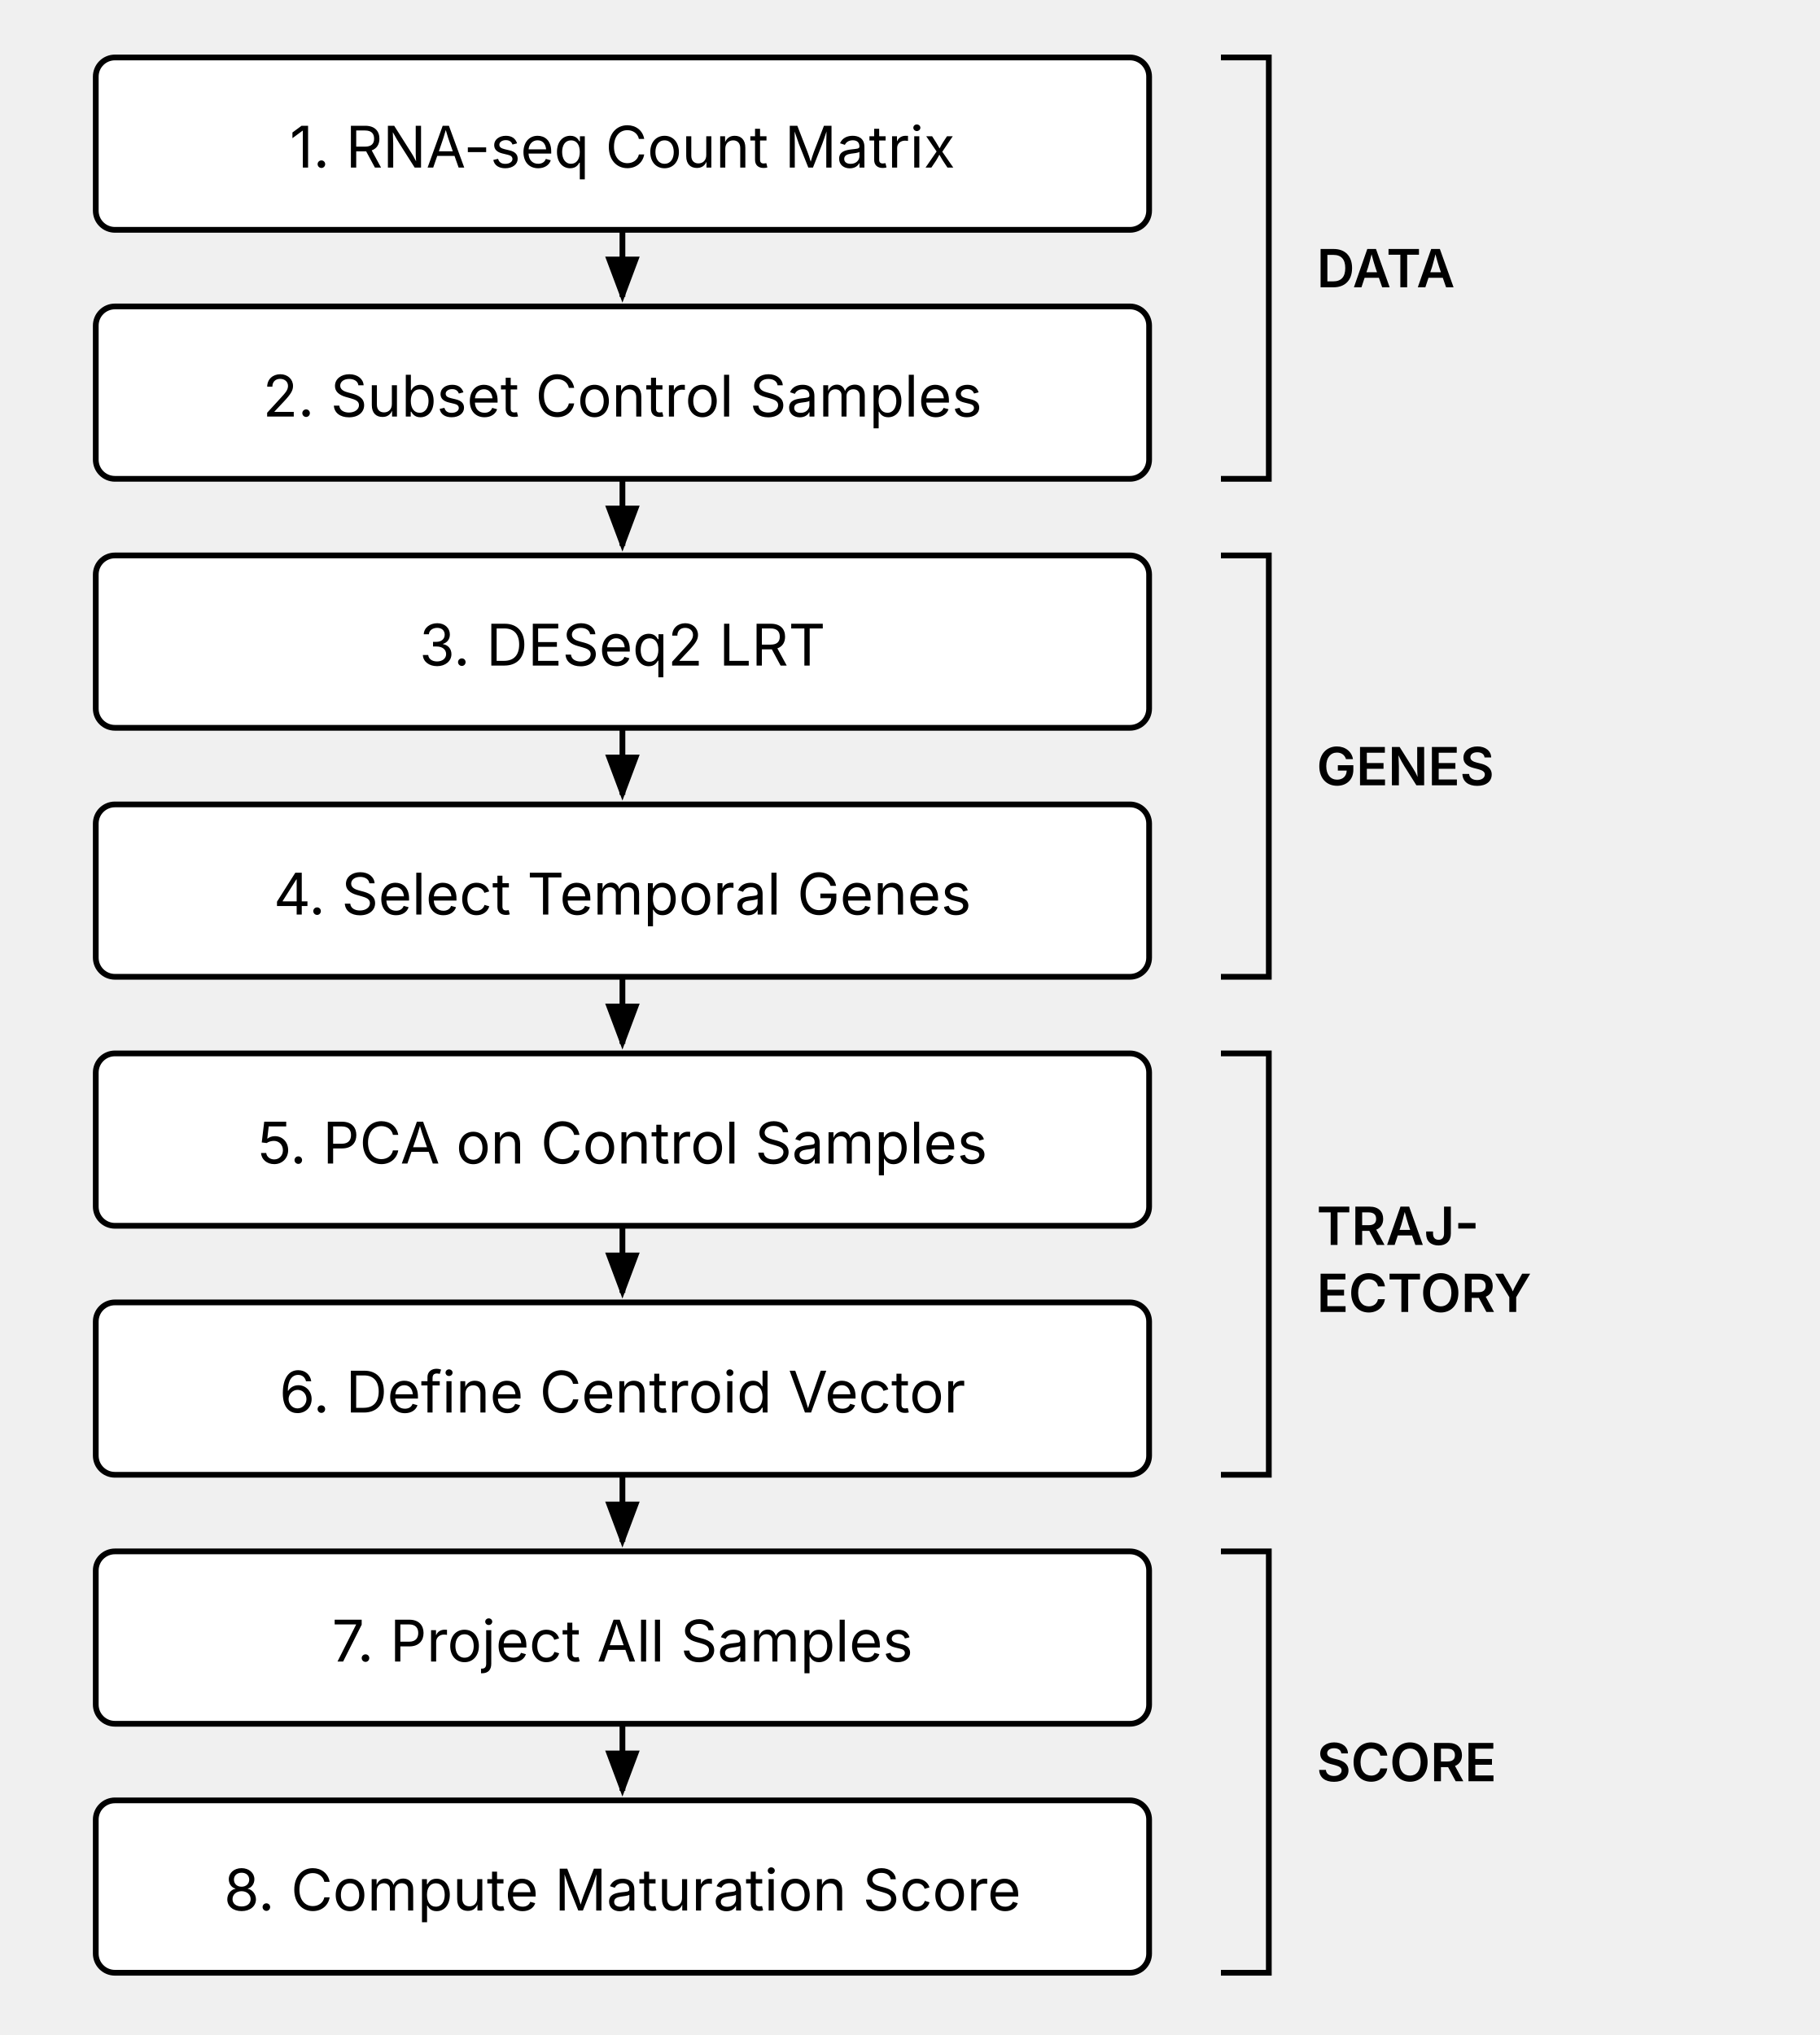
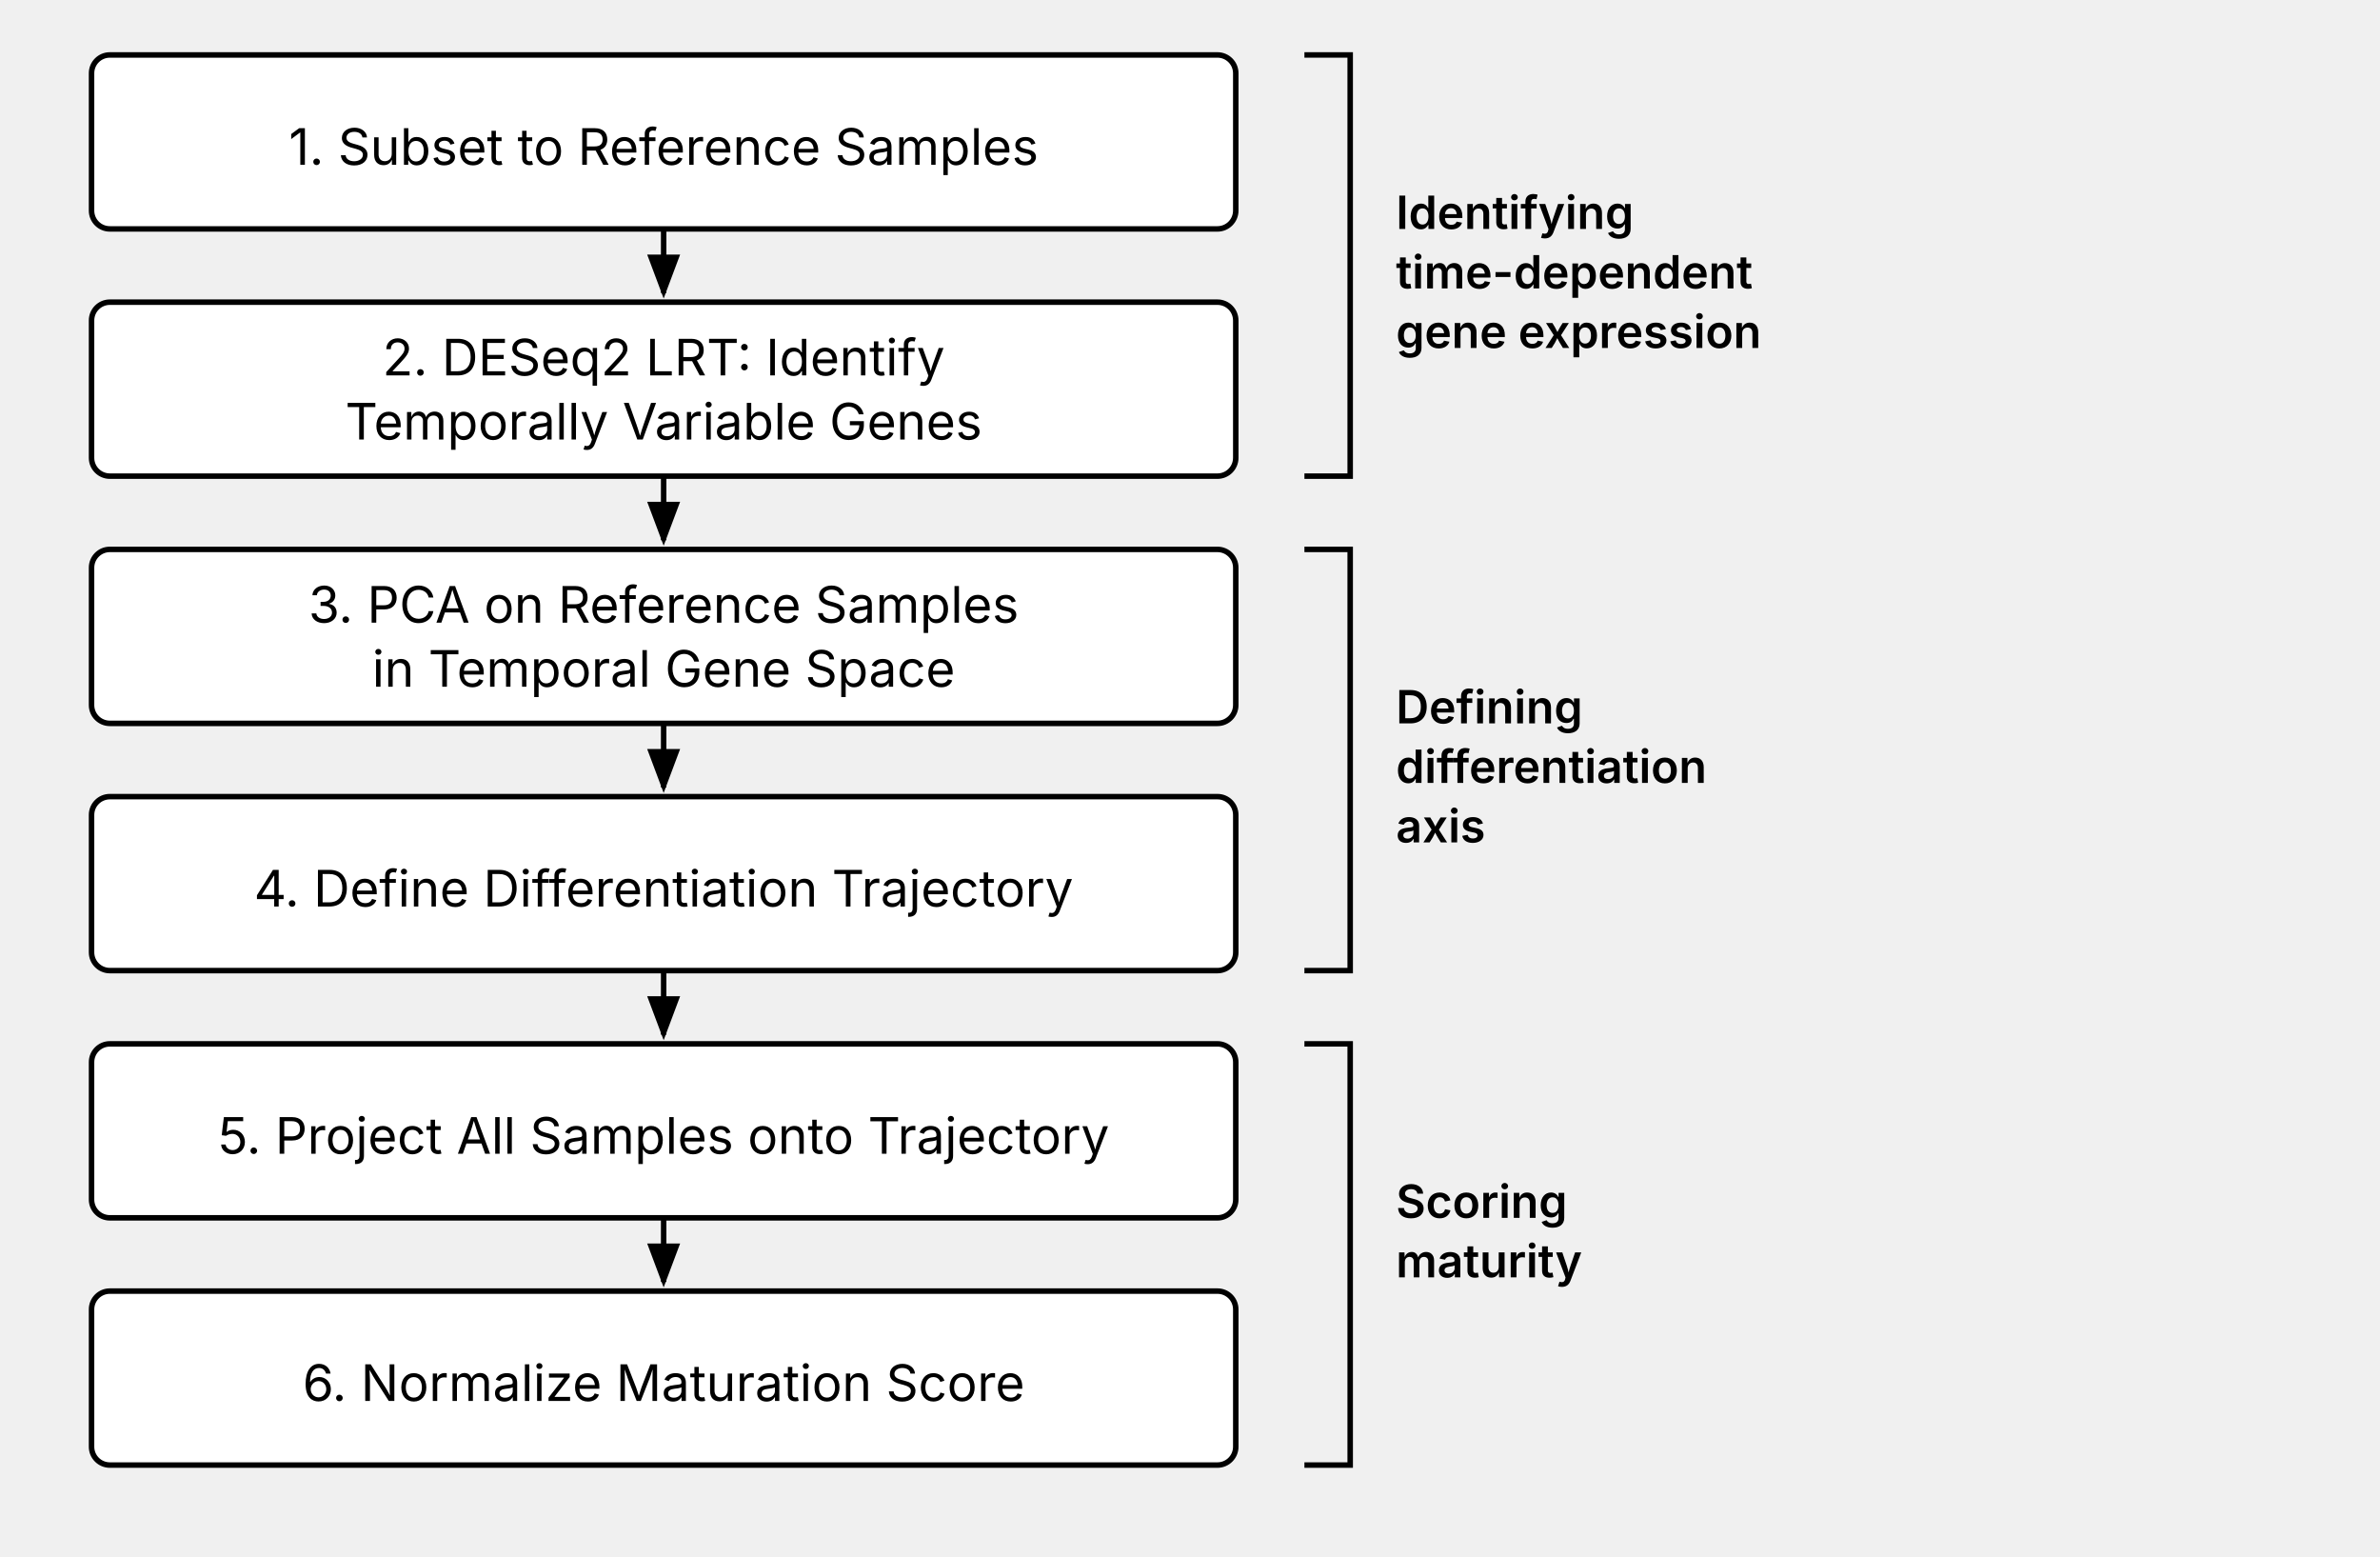
- <svg xmlns="http://www.w3.org/2000/svg" viewBox="0 0 380 425" font-family="Inter, Helvetica, Arial, sans-serif">
+ <svg xmlns="http://www.w3.org/2000/svg" viewBox="0 0 520 340" font-family="Inter, Helvetica, Arial, sans-serif">
  <defs>
    <marker id="flowArrow" markerWidth="8" markerHeight="6" refX="7" refY="3" orient="auto">
      <polygon points="0 0, 8 3, 0 6" fill="#000" />
    </marker>
  </defs>
-   <rect x="20" y="12" width="220" height="36" rx="4" fill="#fff" stroke="#000" stroke-width="1.2" />
-   <text x="130" y="35" text-anchor="middle" font-size="12" fill="#000">
-     1. RNA-seq Count Matrix
+   <rect x="20" y="12" width="250" height="38" rx="4" fill="#fff" stroke="#000" stroke-width="1.2" />
+   <text x="145" y="36" text-anchor="middle" font-size="11" fill="#000">
+     1. Subset to Reference Samples
  </text>
-   <line x1="130" y1="48" x2="130" y2="62" stroke="#000" stroke-width="1.2" marker-end="url(#flowArrow)" />
-   <rect x="20" y="64" width="220" height="36" rx="4" fill="#fff" stroke="#000" stroke-width="1.2" />
-   <text x="130" y="87" text-anchor="middle" font-size="12" fill="#000">
-     2. Subset Control Samples
+   <line x1="145" y1="50" x2="145" y2="64" stroke="#000" stroke-width="1.2" marker-end="url(#flowArrow)" />
+   <rect x="20" y="66" width="250" height="38" rx="4" fill="#fff" stroke="#000" stroke-width="1.2" />
+   <text x="145" y="82" text-anchor="middle" font-size="11" fill="#000">
+     2. DESeq2 LRT: Identify
  </text>
-   <line x1="130" y1="100" x2="130" y2="114" stroke="#000" stroke-width="1.2" marker-end="url(#flowArrow)" />
-   <rect x="20" y="116" width="220" height="36" rx="4" fill="#fff" stroke="#000" stroke-width="1.2" />
-   <text x="130" y="139" text-anchor="middle" font-size="12" fill="#000">
-     3. DESeq2 LRT
+   <text x="145" y="96" text-anchor="middle" font-size="11" fill="#000">
+     Temporally Variable Genes
  </text>
-   <line x1="130" y1="152" x2="130" y2="166" stroke="#000" stroke-width="1.2" marker-end="url(#flowArrow)" />
-   <rect x="20" y="168" width="220" height="36" rx="4" fill="#fff" stroke="#000" stroke-width="1.2" />
-   <text x="130" y="191" text-anchor="middle" font-size="12" fill="#000">
-     4. Select Temporal Genes
+   <line x1="145" y1="104" x2="145" y2="118" stroke="#000" stroke-width="1.2" marker-end="url(#flowArrow)" />
+   <rect x="20" y="120" width="250" height="38" rx="4" fill="#fff" stroke="#000" stroke-width="1.2" />
+   <text x="145" y="136" text-anchor="middle" font-size="11" fill="#000">
+     3. PCA on Reference Samples
  </text>
-   <line x1="130" y1="204" x2="130" y2="218" stroke="#000" stroke-width="1.2" marker-end="url(#flowArrow)" />
-   <rect x="20" y="220" width="220" height="36" rx="4" fill="#fff" stroke="#000" stroke-width="1.2" />
-   <text x="130" y="243" text-anchor="middle" font-size="12" fill="#000">
-     5. PCA on Control Samples
+   <text x="145" y="150" text-anchor="middle" font-size="11" fill="#000">
+     in Temporal Gene Space
  </text>
-   <line x1="130" y1="256" x2="130" y2="270" stroke="#000" stroke-width="1.2" marker-end="url(#flowArrow)" />
-   <rect x="20" y="272" width="220" height="36" rx="4" fill="#fff" stroke="#000" stroke-width="1.2" />
-   <text x="130" y="295" text-anchor="middle" font-size="12" fill="#000">
-     6. Define Centroid Vector
+   <line x1="145" y1="158" x2="145" y2="172" stroke="#000" stroke-width="1.2" marker-end="url(#flowArrow)" />
+   <rect x="20" y="174" width="250" height="38" rx="4" fill="#fff" stroke="#000" stroke-width="1.2" />
+   <text x="145" y="198" text-anchor="middle" font-size="11" fill="#000">
+     4. Define Differentiation Trajectory
  </text>
-   <line x1="130" y1="308" x2="130" y2="322" stroke="#000" stroke-width="1.2" marker-end="url(#flowArrow)" />
-   <rect x="20" y="324" width="220" height="36" rx="4" fill="#fff" stroke="#000" stroke-width="1.2" />
-   <text x="130" y="347" text-anchor="middle" font-size="12" fill="#000">
-     7. Project All Samples
+   <line x1="145" y1="212" x2="145" y2="226" stroke="#000" stroke-width="1.2" marker-end="url(#flowArrow)" />
+   <rect x="20" y="228" width="250" height="38" rx="4" fill="#fff" stroke="#000" stroke-width="1.2" />
+   <text x="145" y="252" text-anchor="middle" font-size="11" fill="#000">
+     5. Project All Samples onto Trajectory
  </text>
-   <line x1="130" y1="360" x2="130" y2="374" stroke="#000" stroke-width="1.2" marker-end="url(#flowArrow)" />
-   <rect x="20" y="376" width="220" height="36" rx="4" fill="#fff" stroke="#000" stroke-width="1.2" />
-   <text x="130" y="399" text-anchor="middle" font-size="12" fill="#000">
-     8. Compute Maturation Score
+   <line x1="145" y1="266" x2="145" y2="280" stroke="#000" stroke-width="1.2" marker-end="url(#flowArrow)" />
+   <rect x="20" y="282" width="250" height="38" rx="4" fill="#fff" stroke="#000" stroke-width="1.2" />
+   <text x="145" y="306" text-anchor="middle" font-size="11" fill="#000">
+     6. Normalize Maturation Score
  </text>
-   <path d="M 255,12 L 265,12 L 265,100 L 255,100" fill="none" stroke="#000" stroke-width="1.2" />
-   <text x="275" y="60" font-size="11" font-weight="600" fill="#000">DATA</text>
-   <path d="M 255,116 L 265,116 L 265,204 L 255,204" fill="none" stroke="#000" stroke-width="1.2" />
-   <text x="275" y="164" font-size="11" font-weight="600" fill="#000">GENES</text>
-   <path d="M 255,220 L 265,220 L 265,308 L 255,308" fill="none" stroke="#000" stroke-width="1.2" />
-   <text x="275" y="260" font-size="11" font-weight="600" fill="#000">
-     <tspan x="275" dy="0">TRAJ-</tspan>
-     <tspan x="275" dy="14">ECTORY</tspan>
+   <path d="M 285,12 L 295,12 L 295,104 L 285,104" fill="none" stroke="#000" stroke-width="1.2" />
+   <text x="305" y="50" font-size="10" font-weight="600" fill="#000">
+     <tspan x="305" dy="0">Identifying</tspan>
+     <tspan x="305" dy="13">time-dependent</tspan>
+     <tspan x="305" dy="13">gene expression</tspan>
  </text>
-   <path d="M 255,324 L 265,324 L 265,412 L 255,412" fill="none" stroke="#000" stroke-width="1.2" />
-   <text x="275" y="372" font-size="11" font-weight="600" fill="#000">SCORE</text>
+   <path d="M 285,120 L 295,120 L 295,212 L 285,212" fill="none" stroke="#000" stroke-width="1.2" />
+   <text x="305" y="158" font-size="10" font-weight="600" fill="#000">
+     <tspan x="305" dy="0">Defining</tspan>
+     <tspan x="305" dy="13">differentiation</tspan>
+     <tspan x="305" dy="13">axis</tspan>
+   </text>
+   <path d="M 285,228 L 295,228 L 295,320 L 285,320" fill="none" stroke="#000" stroke-width="1.2" />
+   <text x="305" y="266" font-size="10" font-weight="600" fill="#000">
+     <tspan x="305" dy="0">Scoring</tspan>
+     <tspan x="305" dy="13">maturity</tspan>
+   </text>
</svg>
